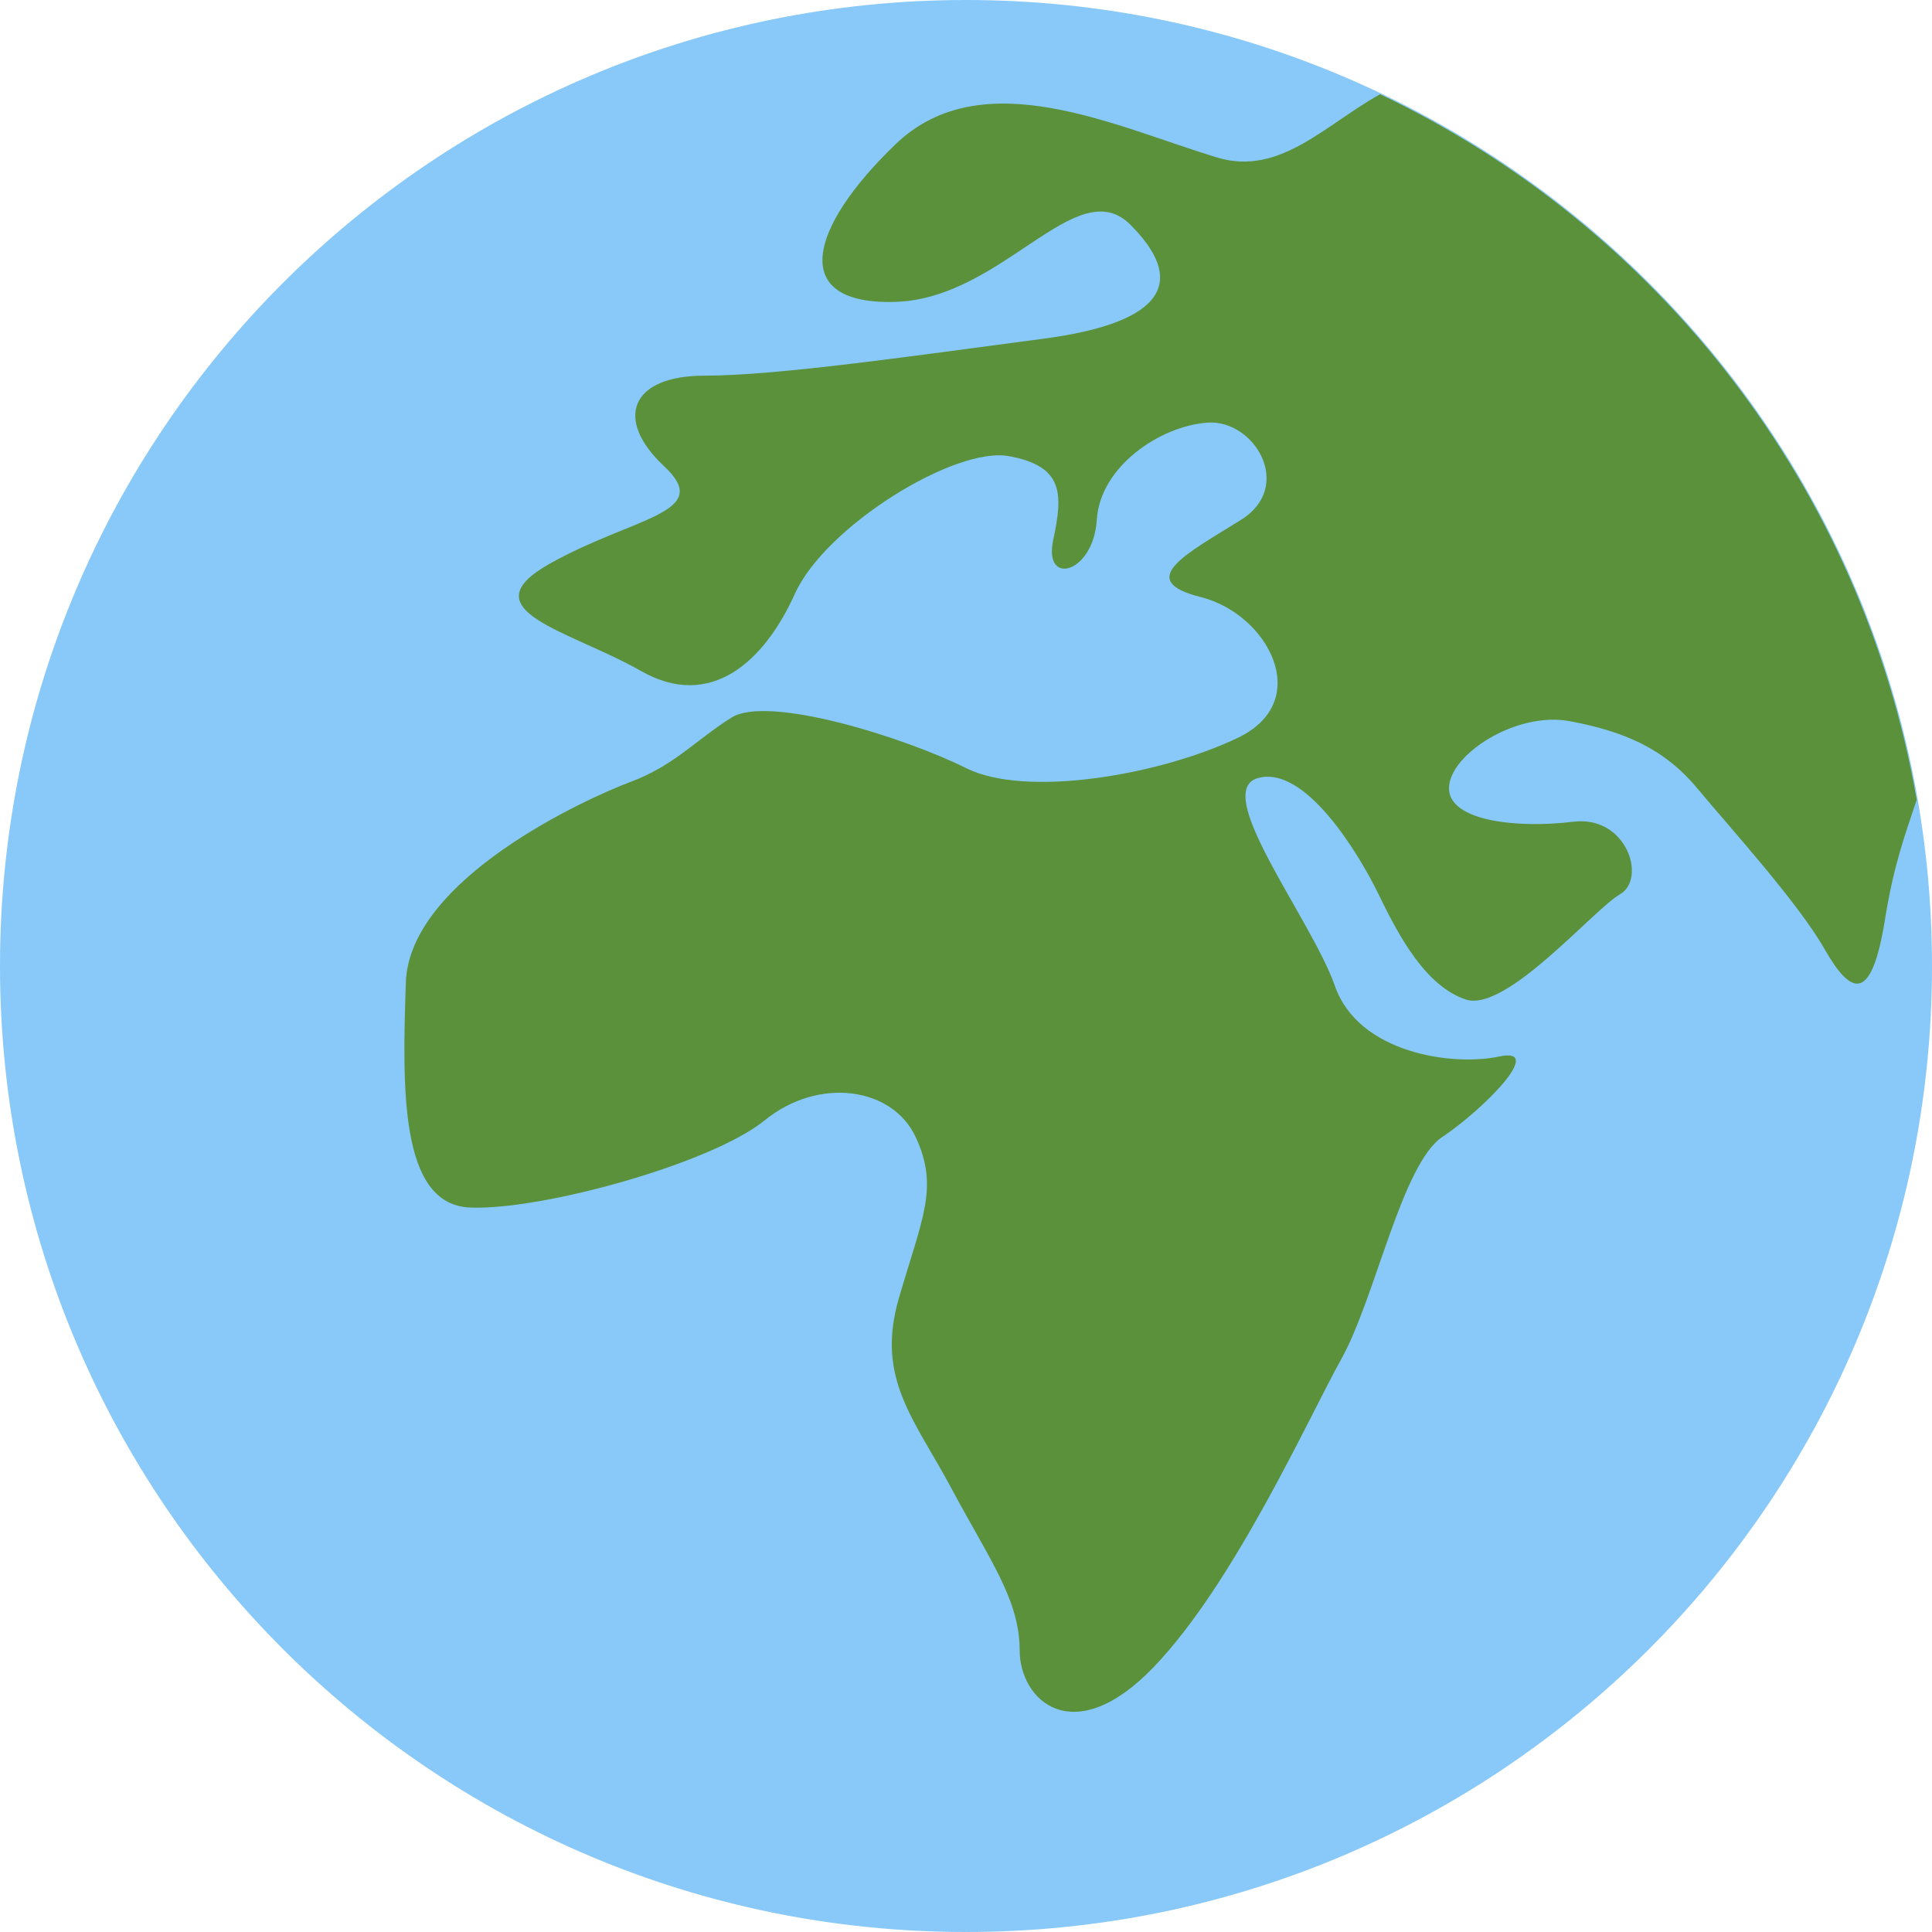
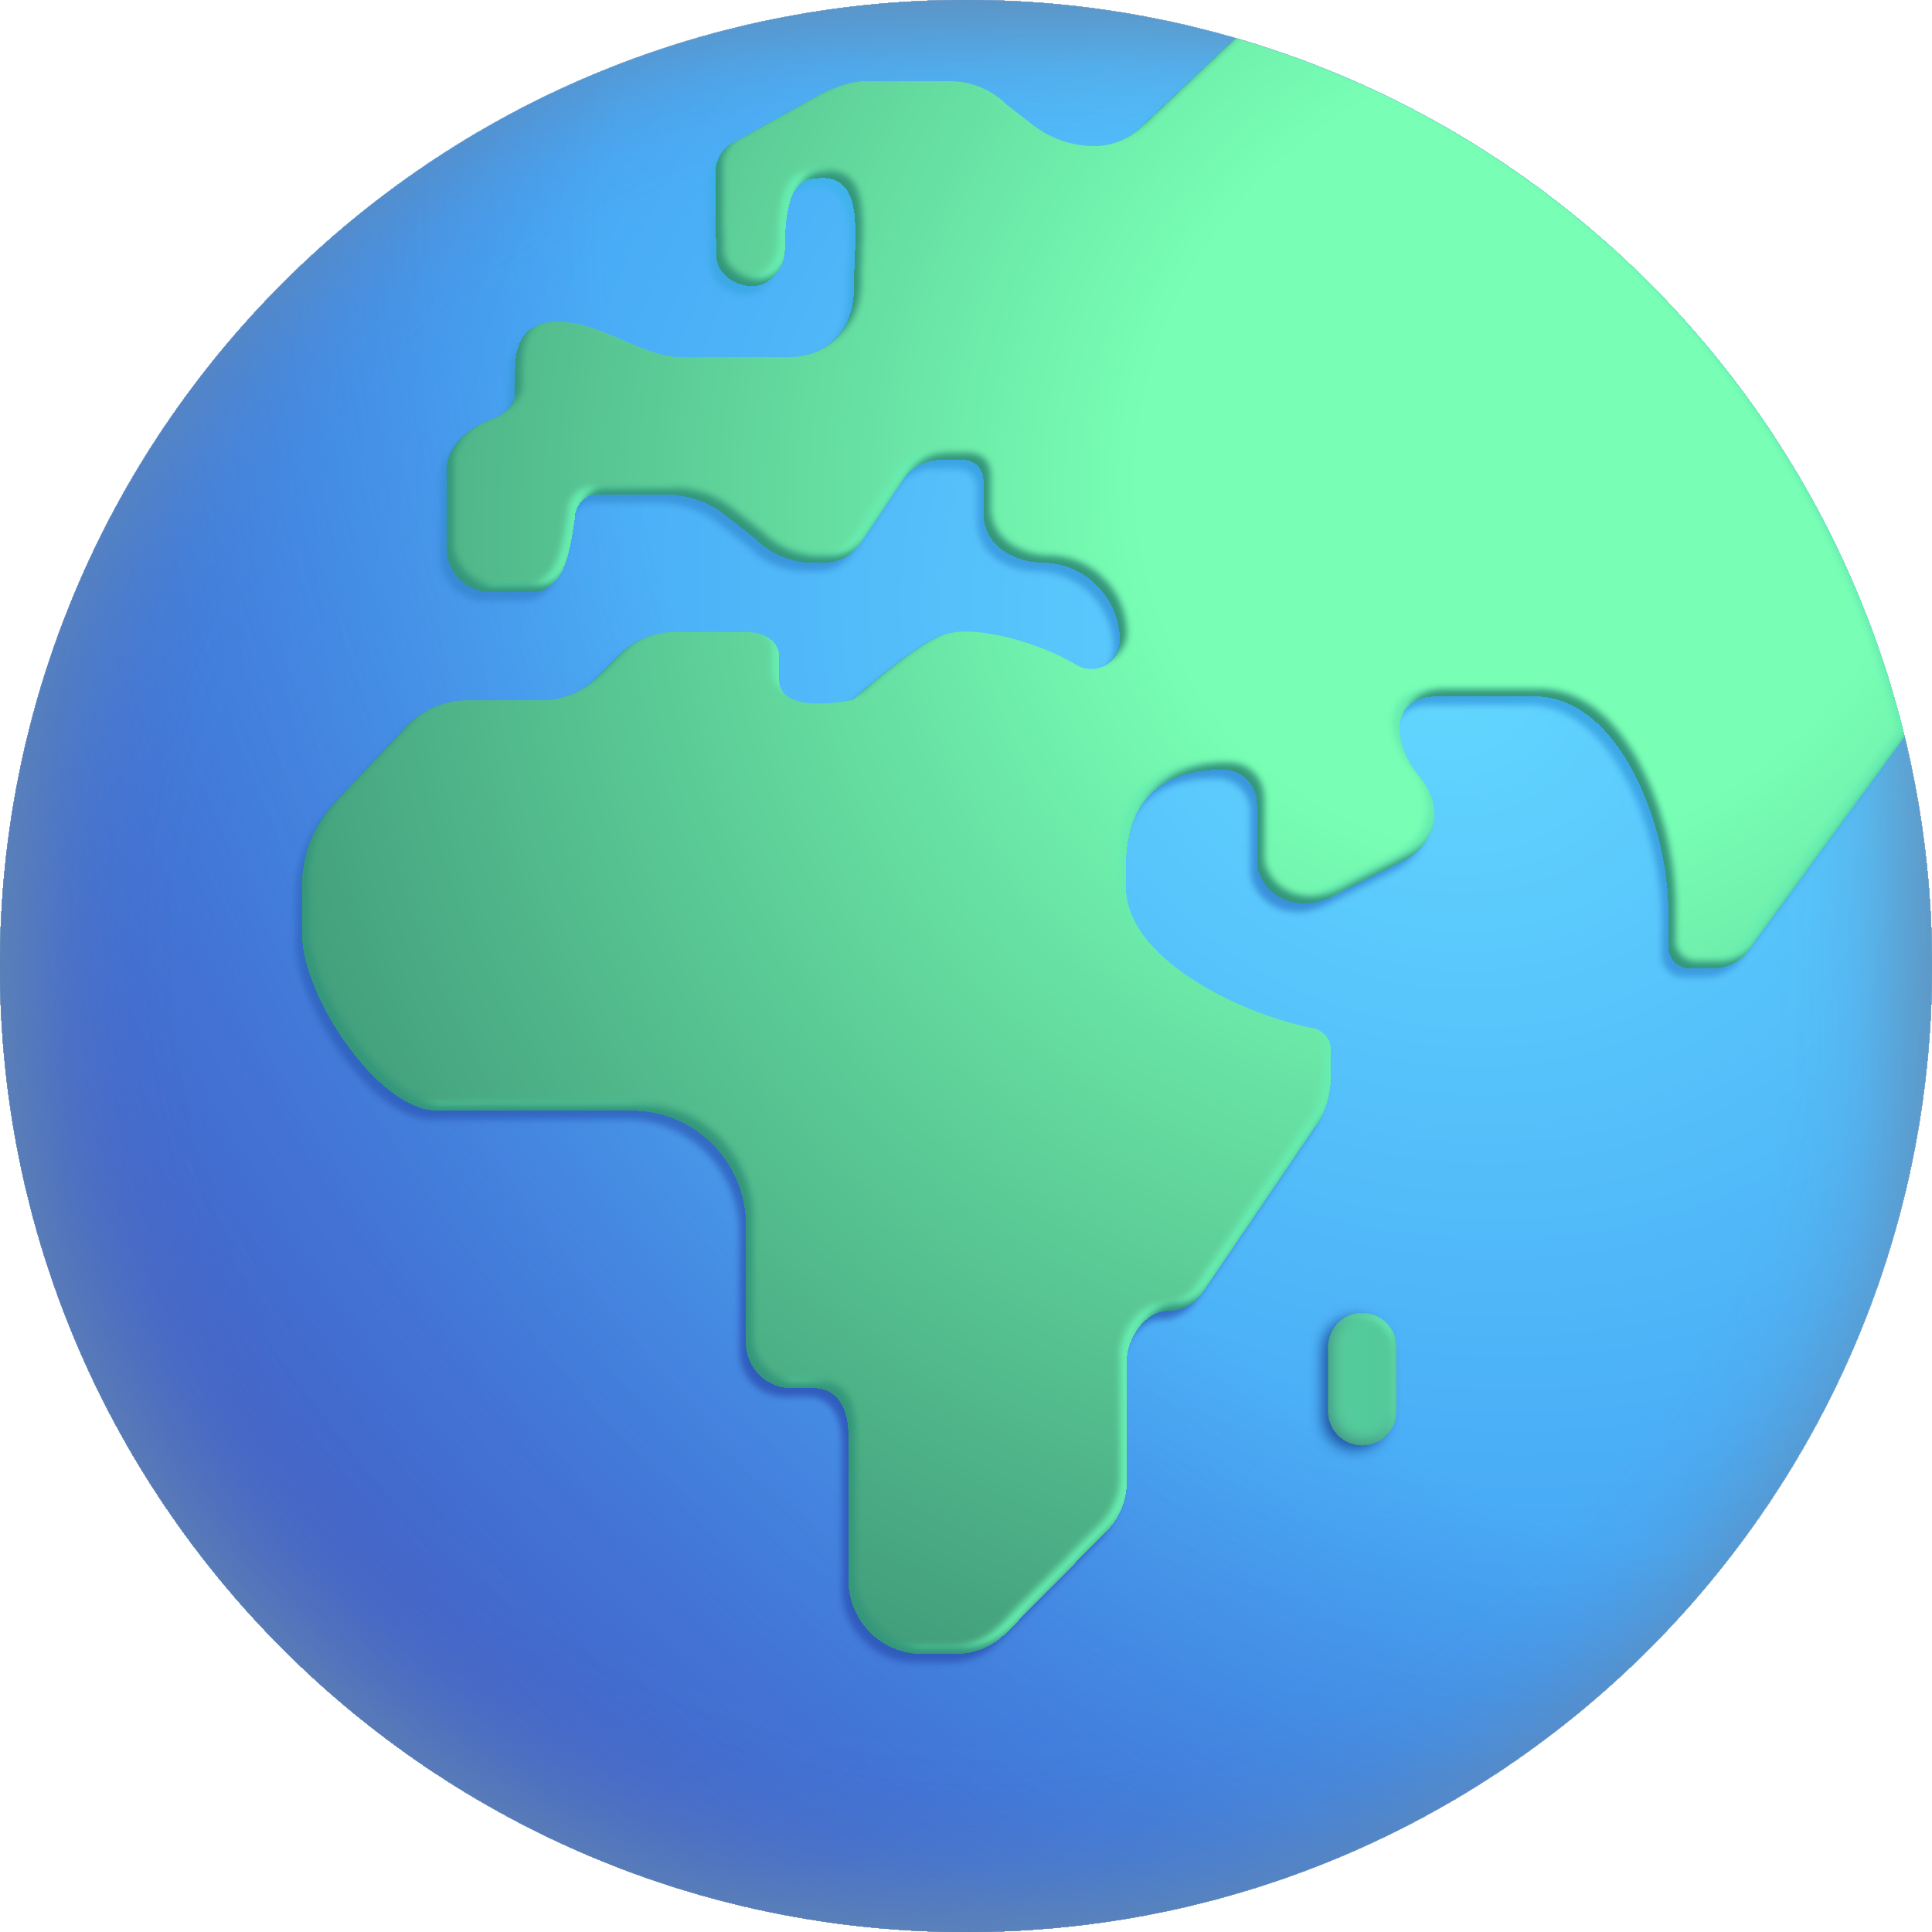
- <svg xmlns="http://www.w3.org/2000/svg" viewBox="0 0 36 36">
-   <circle fill="#88C9F9" cx="18" cy="18" r="18" />
-   <path fill="#5C913B" d="M25.716 1.756c-1.022.568-1.872 1.528-3.028 1.181-1.875-.562-4.375-1.812-6-.25s-2 3 0 2.938 3.375-2.438 4.375-1.438.749 1.813-1.625 2.125S14.5 7 13.125 7s-1.688.812-.75 1.688-.563.937-2.125 1.812.375 1.25 1.688 2 2.312-.188 2.875-1.438 2.981-2.75 3.99-2.562c1.01.188 1.01.688.822 1.562s.75.625.812-.375 1.188-1.75 2.062-1.812 1.625 1.188.625 1.812-2 1.125-.75 1.438 2.125 1.938.688 2.625-3.937 1.125-5.062.562-3.688-1.375-4.375-.938-1.062.89-1.875 1.195c-.812.305-4.125 1.805-4.188 3.743S7.438 22.438 8.75 22.5s4.5-.812 5.5-1.625 2.375-.625 2.812.312.125 1.5-.312 3 .286 2.25.987 3.562c.701 1.312 1.263 2.062 1.263 3s1 1.875 2.5.312 2.875-4.625 3.5-5.75 1.125-3.625 1.875-4.125 1.938-1.688 1.062-1.5-2.625-.062-3.062-1.312-2.312-3.625-1.438-3.875 1.875 1.39 2.25 2.164c.375.774.875 1.711 1.625 1.961s2.375-1.673 2.875-1.961c.5-.289.125-1.476-.875-1.351s-2.312 0-2.312-.624 1.25-1.438 2.25-1.25 1.75.5 2.375 1.25 1.875 2.125 2.375 3 .875 1 1.125-.562c.166-1.038.387-1.609.59-2.222-1.013-5.829-4.82-10.683-9.999-13.148z" />
+ <svg xmlns="http://www.w3.org/2000/svg" viewBox="2.00 2.00 28.00 28.00">
+   <g fill="none">
+     <g filter="url(#earth-iwSelfc)">
+       <path fill="url(#earth-iVLSp6b)" d="M16 30c7.732 0 14-6.268 14-14S23.732 2 16 2S2 8.268 2 16s6.268 14 14 14" />
+       <path fill="url(#earth-iENk7ae)" d="M16 30c7.732 0 14-6.268 14-14S23.732 2 16 2S2 8.268 2 16s6.268 14 14 14" />
+     </g>
+     <g filter="url(#earth-ixNchmg)">
+       <path fill="url(#earth-ipHEoFb)" d="m19.81 2.682l-1.381 1.3a.97.97 0 0 1-.667.264a1.46 1.46 0 0 1-.893-.305l-.374-.289a1.18 1.18 0 0 0-.807-.347H14.43c-.177 0-.459.09-.685.218l-1.19.664a.5.5 0 0 0-.276.426c.005.271.005.418.005.573s0 .319.005.626c0 .307.304.467.54.457c.247-.02.443-.275.443-.523c0-.99.272-1.018.464-1.038l.009-.001c.586-.063.582.532.552 1.189a10 10 0 0 0-.014.44c0 .574-.384.97-.964.97h-1.554c-.283-.005-.58-.134-.872-.26a4 4 0 0 0-.545-.205c-.413-.099-.973-.122-.973.66v.307c0 .189-.129.318-.372.41c-.297.114-.622.366-.622.733v1.122c0 .347.285.634.64.634h.57c.473 0 .56-.561.62-.952l.02-.121c0-.188.147-.347.344-.347h.954c.088 0 .54.01.895.307l.433.337c.226.228.521.347.836.347h.138a.64.64 0 0 0 .55-.297l.61-.911a.62.62 0 0 1 .522-.278h.364c.157 0 .285.129.285.287v.468c0 .55.54.73.846.73c.62 0 1.131.506 1.131 1.13a.42.42 0 0 1-.64.356c-.52-.317-1.406-.564-1.849-.455c-.432.099-1.377.96-1.377.96s-1.111.258-1.082-.317v-.277c.01-.267-.246-.386-.472-.386h-1.023c-.305 0-.6.119-.816.337l-.315.317a1.13 1.13 0 0 1-.807.336H8.715a1.22 1.22 0 0 0-.915.377l-1.053 1.119a1.75 1.75 0 0 0-.462 1.188v.703c0 .882 1.092 2.556 1.967 2.556h2.813c.915 0 1.653.742 1.653 1.663v1.704c0 .356.295.653.65.653h.343c.207 0 .492.14.492.694v2.089c0 .584.473 1.07 1.063 1.07h.482c.285 0 .55-.11.747-.318l1.444-1.465a1 1 0 0 0 .288-.701v-1.775c.01-.326.274-.714.599-.714c.2 0 .388-.1.5-.265l1.714-2.523a1.4 1.4 0 0 0 .147-.634v-.356a.33.33 0 0 0-.285-.317c-1.115-.233-2.685-1.038-2.685-2.03v-.33c0-1.388 1.125-1.388 1.41-1.387h.006c.276 0 .492.227.492.495v.842c0 .356.443.794 1.076.505l1.008-.505c.501-.258.635-.785.25-1.245c-.36-.43-.473-1.156.289-1.156h1.39c1.258 0 1.948 1.913 1.948 3.101v.535c0 .168.138.307.305.307h.334a.64.64 0 0 0 .531-.287l2.247-3.075a14.03 14.03 0 0 0-9.692-10.114" />
+     </g>
+     <g filter="url(#earth-iP8VDMe)">
+       <path fill="url(#earth-iMLskfd)" d="m19.908 2.553l-1.382 1.3a.97.97 0 0 1-.666.264a1.46 1.46 0 0 1-.893-.305l-.374-.289a1.18 1.18 0 0 0-.807-.347h-1.259c-.177 0-.459.09-.685.218l-1.191.664a.5.5 0 0 0-.276.426c.005.272.005.418.005.573s0 .319.005.626c0 .307.305.467.541.458c.246-.02.443-.276.443-.524c0-.99.271-1.018.464-1.038l.009-.001c.585-.062.582.532.551 1.189c-.006.147-.013.297-.013.44c0 .575-.384.97-.964.97H11.86c-.282-.005-.58-.134-.872-.26a4 4 0 0 0-.544-.205c-.413-.099-.974-.122-.974.66v.307c0 .189-.128.318-.372.41c-.296.114-.621.366-.621.733v1.122c0 .347.285.634.64.634h.57c.473 0 .56-.56.62-.952l.019-.12c0-.189.148-.348.344-.348h.955c.088 0 .54.01.895.308l.432.336c.227.228.522.347.837.347h.137a.64.64 0 0 0 .551-.297l.61-.911a.62.62 0 0 1 .521-.278h.364c.158 0 .286.129.286.288v.467c0 .55.54.73.845.73c.62 0 1.132.506 1.132 1.13a.42.42 0 0 1-.64.356c-.521-.316-1.406-.564-1.849-.455c-.433.099-1.377.96-1.377.96s-1.112.258-1.082-.316v-.278c.01-.267-.246-.386-.472-.386h-1.023c-.305 0-.6.119-.817.337l-.315.317a1.13 1.13 0 0 1-.806.336H8.812a1.22 1.22 0 0 0-.915.377l-1.052 1.119a1.75 1.75 0 0 0-.462 1.188v.704c0 .88 1.091 2.555 1.967 2.555h2.813c.915 0 1.653.742 1.653 1.664v1.703c0 .357.295.654.649.654h.344c.207 0 .492.138.492.693v2.089c0 .584.472 1.07 1.062 1.07h.482c.286 0 .551-.11.748-.318l1.444-1.464a1 1 0 0 0 .287-.702v-1.775c.01-.326.275-.714.6-.714c.2 0 .387-.1.5-.265l1.713-2.523c.099-.198.148-.416.148-.634v-.356a.33.33 0 0 0-.285-.317c-1.116-.233-2.686-1.038-2.686-2.03v-.33c0-1.388 1.126-1.387 1.411-1.387h.006c.275 0 .492.227.492.495v.842c0 .356.443.794 1.076.505l1.007-.505c.502-.258.635-.785.25-1.245c-.359-.43-.472-1.156.29-1.156h1.39c1.258 0 1.948 1.913 1.948 3.101v.535c0 .169.137.307.305.307h.334a.64.64 0 0 0 .531-.287l2.247-3.075a14.03 14.03 0 0 0-9.693-10.114" />
+     </g>
+     <g filter="url(#earth-inq6qBy)">
+       <rect width=".93" height="1.906" x="21.172" y="21.102" fill="#1C51A0" rx=".465" />
+     </g>
+     <g filter="url(#earth-iF2MTqd)">
+       <rect width=".984" height="1.914" x="21.25" y="21.031" fill="url(#earth-iTBq1we)" rx=".492" />
+     </g>
+     <defs>
+       <filter id="earth-iwSelfc" width="28.25" height="28.25" x="2" y="1.75" color-interpolation-filters="sRGB" filterUnits="userSpaceOnUse">
+         <feFlood flood-opacity="0" result="BackgroundImageFix" />
+         <feBlend in="SourceGraphic" in2="BackgroundImageFix" result="shape" />
+         <feColorMatrix in="SourceAlpha" result="hardAlpha" values="0 0 0 0 0 0 0 0 0 0 0 0 0 0 0 0 0 0 127 0" />
+         <feOffset dx=".25" dy="-.25" />
+         <feGaussianBlur stdDeviation="1" />
+         <feComposite in2="hardAlpha" k2="-1" k3="1" operator="arithmetic" />
+         <feColorMatrix values="0 0 0 0 0.388 0 0 0 0 0.537 0 0 0 0 0.694 0 0 0 1 0" />
+         <feBlend in2="shape" result="effect1_innerShadow_18_4729" />
+       </filter>
+       <filter id="earth-ixNchmg" width="23.418" height="23.612" x="6.185" y="2.582" color-interpolation-filters="sRGB" filterUnits="userSpaceOnUse">
+         <feFlood flood-opacity="0" result="BackgroundImageFix" />
+         <feBlend in="SourceGraphic" in2="BackgroundImageFix" result="shape" />
+         <feGaussianBlur result="effect1_foregroundBlur_18_4729" stdDeviation=".05" />
+       </filter>
+       <filter id="earth-iP8VDMe" width="23.418" height="23.512" x="6.283" y="2.453" color-interpolation-filters="sRGB" filterUnits="userSpaceOnUse">
+         <feFlood flood-opacity="0" result="BackgroundImageFix" />
+         <feBlend in="SourceGraphic" in2="BackgroundImageFix" result="shape" />
+         <feColorMatrix in="SourceAlpha" result="hardAlpha" values="0 0 0 0 0 0 0 0 0 0 0 0 0 0 0 0 0 0 127 0" />
+         <feOffset dx="-.1" dy="-.1" />
+         <feGaussianBlur stdDeviation=".05" />
+         <feComposite in2="hardAlpha" k2="-1" k3="1" operator="arithmetic" />
+         <feColorMatrix values="0 0 0 0 0.404 0 0 0 0 0.929 0 0 0 0 0.69 0 0 0 1 0" />
+         <feBlend in2="shape" result="effect1_innerShadow_18_4729" />
+         <feColorMatrix in="SourceAlpha" result="hardAlpha" values="0 0 0 0 0 0 0 0 0 0 0 0 0 0 0 0 0 0 127 0" />
+         <feOffset dx=".1" dy="-.1" />
+         <feGaussianBlur stdDeviation=".05" />
+         <feComposite in2="hardAlpha" k2="-1" k3="1" operator="arithmetic" />
+         <feColorMatrix values="0 0 0 0 0.204 0 0 0 0 0.592 0 0 0 0 0.482 0 0 0 1 0" />
+         <feBlend in2="effect1_innerShadow_18_4729" result="effect2_innerShadow_18_4729" />
+       </filter>
+       <filter id="earth-inq6qBy" width="1.33" height="2.306" x="20.972" y="20.902" color-interpolation-filters="sRGB" filterUnits="userSpaceOnUse">
+         <feFlood flood-opacity="0" result="BackgroundImageFix" />
+         <feBlend in="SourceGraphic" in2="BackgroundImageFix" result="shape" />
+         <feGaussianBlur result="effect1_foregroundBlur_18_4729" stdDeviation=".1" />
+       </filter>
+       <filter id="earth-iF2MTqd" width="1.084" height="2.014" x="21.2" y="20.981" color-interpolation-filters="sRGB" filterUnits="userSpaceOnUse">
+         <feFlood flood-opacity="0" result="BackgroundImageFix" />
+         <feBlend in="SourceGraphic" in2="BackgroundImageFix" result="shape" />
+         <feColorMatrix in="SourceAlpha" result="hardAlpha" values="0 0 0 0 0 0 0 0 0 0 0 0 0 0 0 0 0 0 127 0" />
+         <feOffset dx="-.05" dy=".05" />
+         <feGaussianBlur stdDeviation=".05" />
+         <feComposite in2="hardAlpha" k2="-1" k3="1" operator="arithmetic" />
+         <feColorMatrix values="0 0 0 0 0.424 0 0 0 0 0.961 0 0 0 0 0.722 0 0 0 1 0" />
+         <feBlend in2="shape" result="effect1_innerShadow_18_4729" />
+         <feColorMatrix in="SourceAlpha" result="hardAlpha" values="0 0 0 0 0 0 0 0 0 0 0 0 0 0 0 0 0 0 127 0" />
+         <feOffset dx=".05" dy="-.05" />
+         <feGaussianBlur stdDeviation=".1" />
+         <feComposite in2="hardAlpha" k2="-1" k3="1" operator="arithmetic" />
+         <feColorMatrix values="0 0 0 0 0.255 0 0 0 0 0.569 0 0 0 0 0.514 0 0 0 1 0" />
+         <feBlend in2="effect1_innerShadow_18_4729" result="effect2_innerShadow_18_4729" />
+       </filter>
+       <radialGradient id="earth-iVLSp6b" cx="0" cy="0" r="1" gradientTransform="rotate(122.072 8.163 12.107)scale(21.1401 23.9585)" gradientUnits="userSpaceOnUse">
+         <stop stop-color="#63D8FF" />
+         <stop offset="1" stop-color="#3488EF" />
+       </radialGradient>
+       <radialGradient id="earth-iENk7ae" cx="0" cy="0" r="1" gradientTransform="matrix(-19.2977 17.52941 -23.20134 -25.54178 25.754 9.62)" gradientUnits="userSpaceOnUse">
+         <stop offset=".496" stop-color="#465DC2" stop-opacity="0" />
+         <stop offset="1" stop-color="#465DC2" />
+       </radialGradient>
+       <radialGradient id="earth-iMLskfd" cx="0" cy="0" r="1" gradientTransform="matrix(-13.9928 14.60787 -13.47771 -12.91022 24.217 8.543)" gradientUnits="userSpaceOnUse">
+         <stop offset=".292" stop-color="#78FFB5" />
+         <stop offset="1" stop-color="#409A79" />
+       </radialGradient>
+       <linearGradient id="earth-ipHEoFb" x1="19.23" x2="11.418" y1="6.152" y2="21.152" gradientUnits="userSpaceOnUse">
+         <stop stop-color="#40B9F0" />
+         <stop offset="1" stop-color="#305CBD" />
+       </linearGradient>
+       <linearGradient id="earth-iTBq1we" x1="21.25" x2="22.448" y1="21.988" y2="21.988" gradientUnits="userSpaceOnUse">
+         <stop stop-color="#55CC9B" />
+         <stop offset="1" stop-color="#53C999" />
+       </linearGradient>
+     </defs>
+   </g>
</svg>
